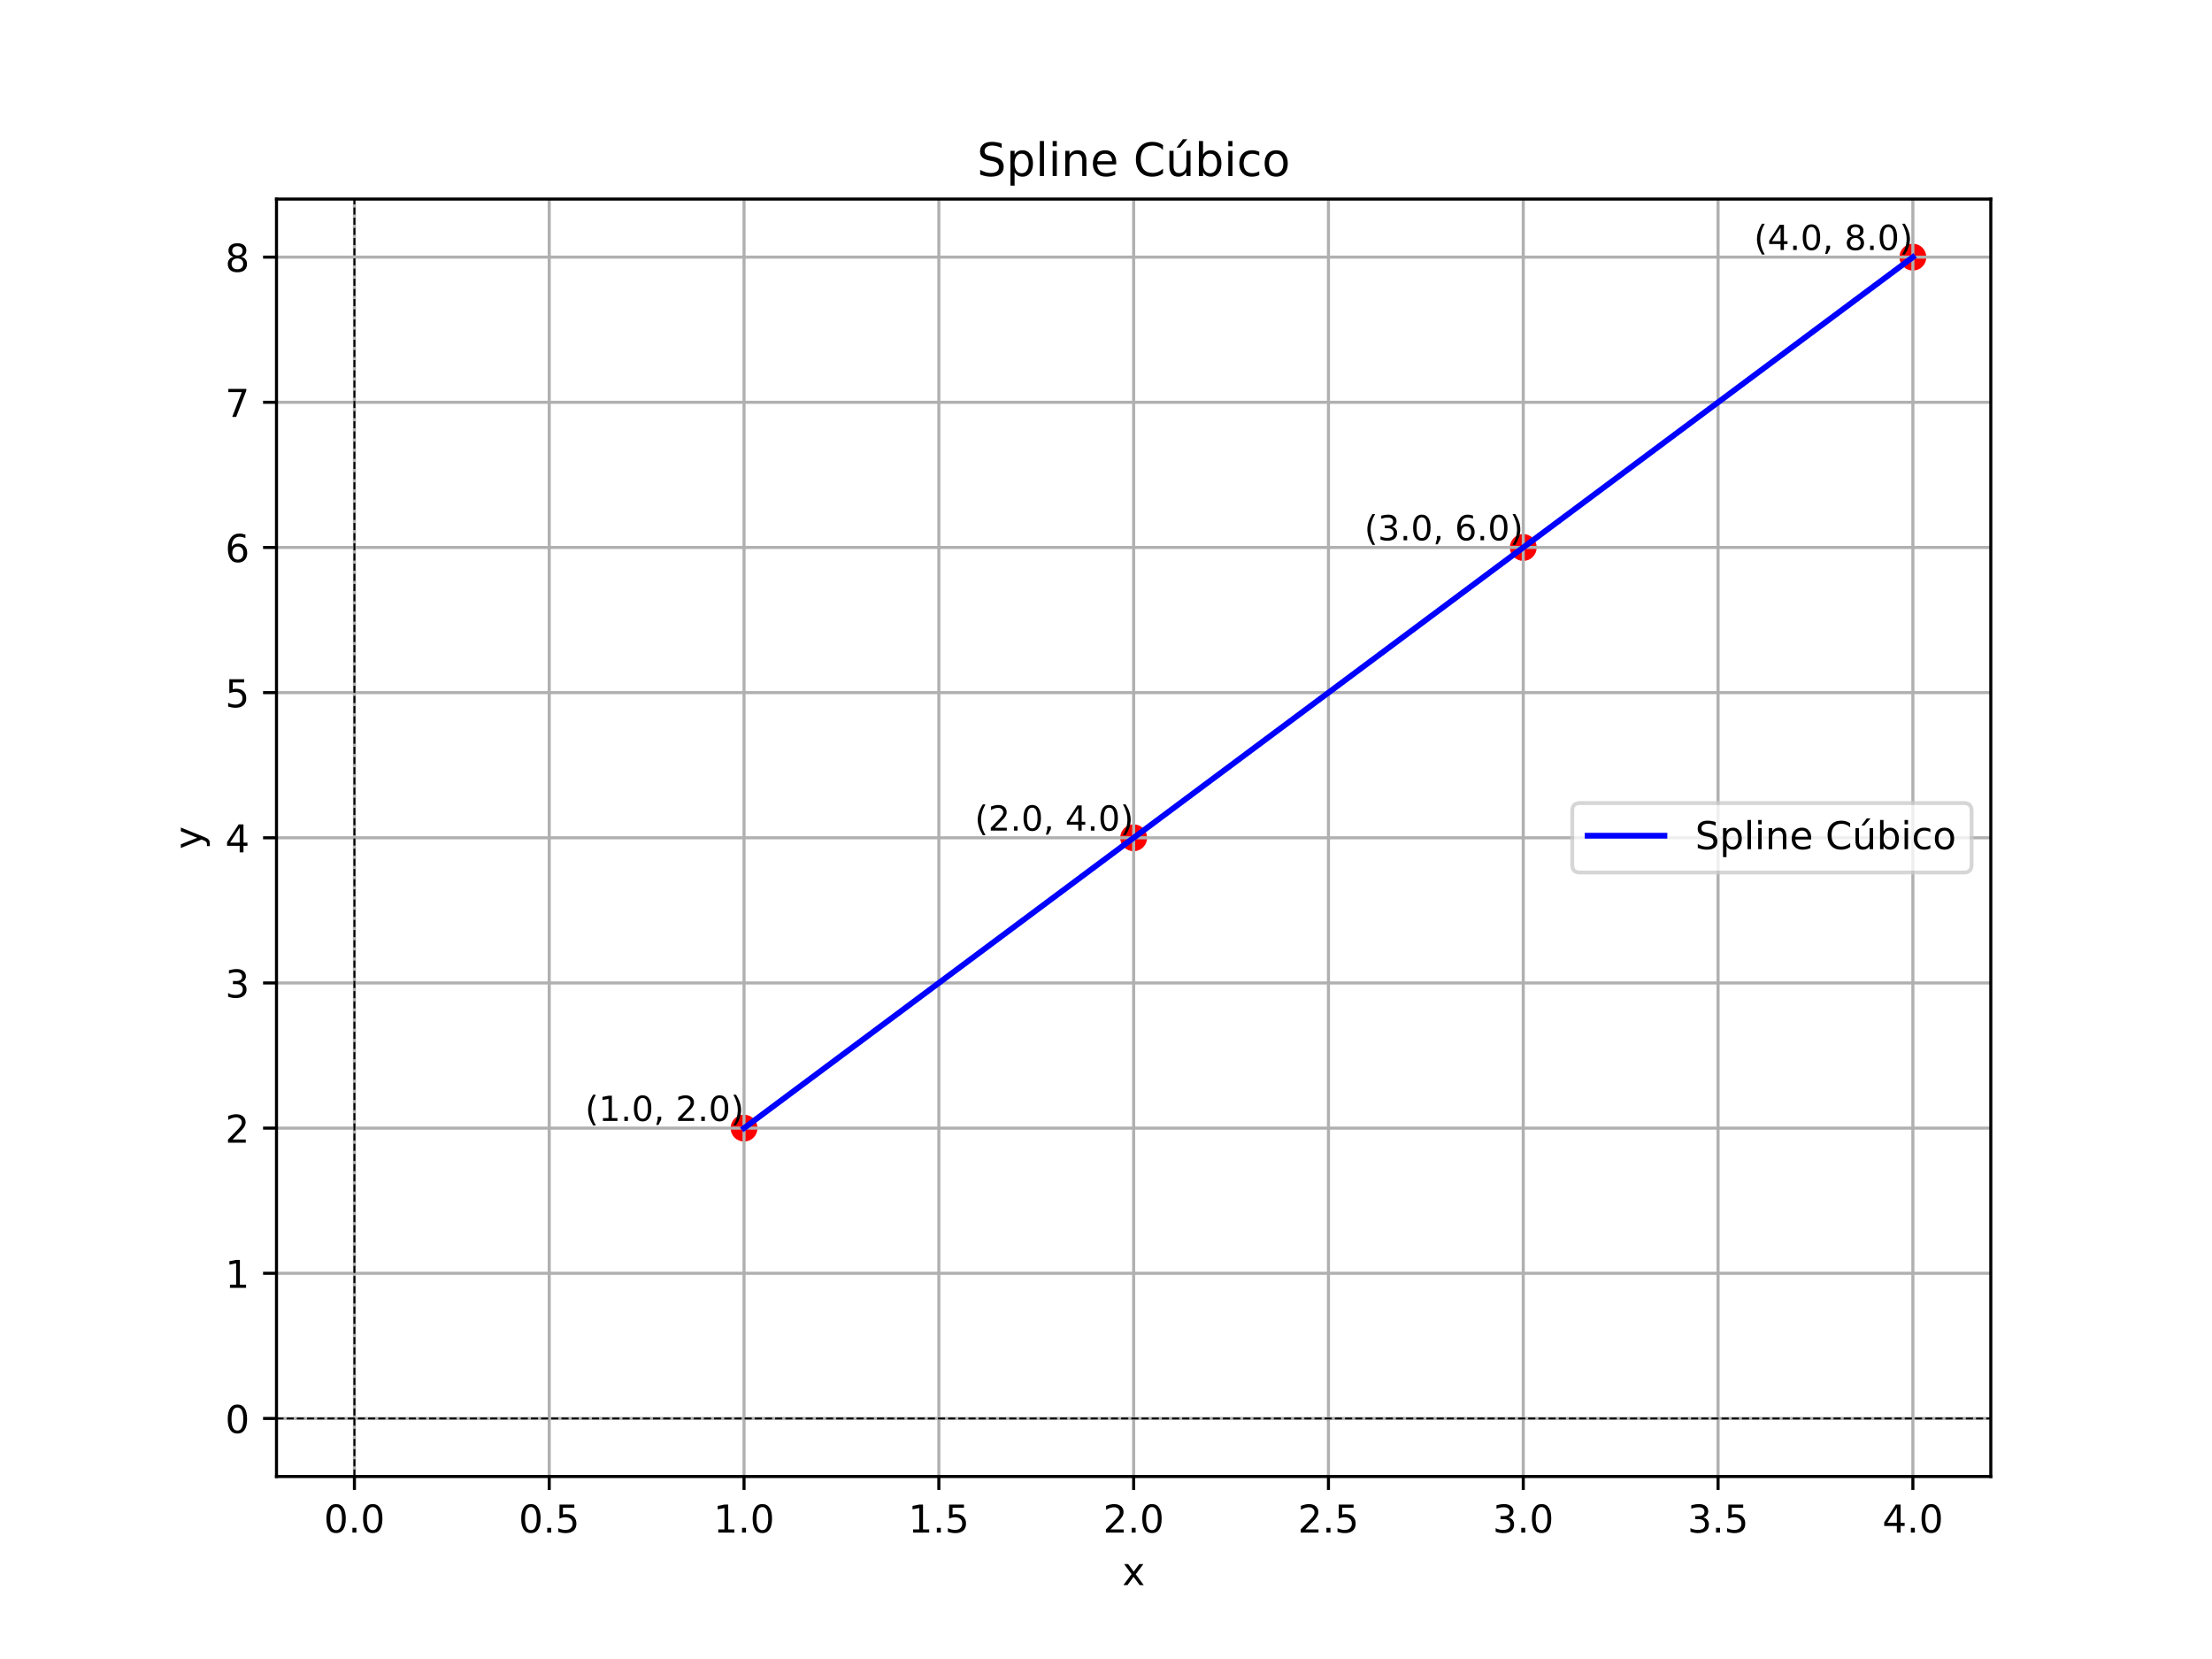
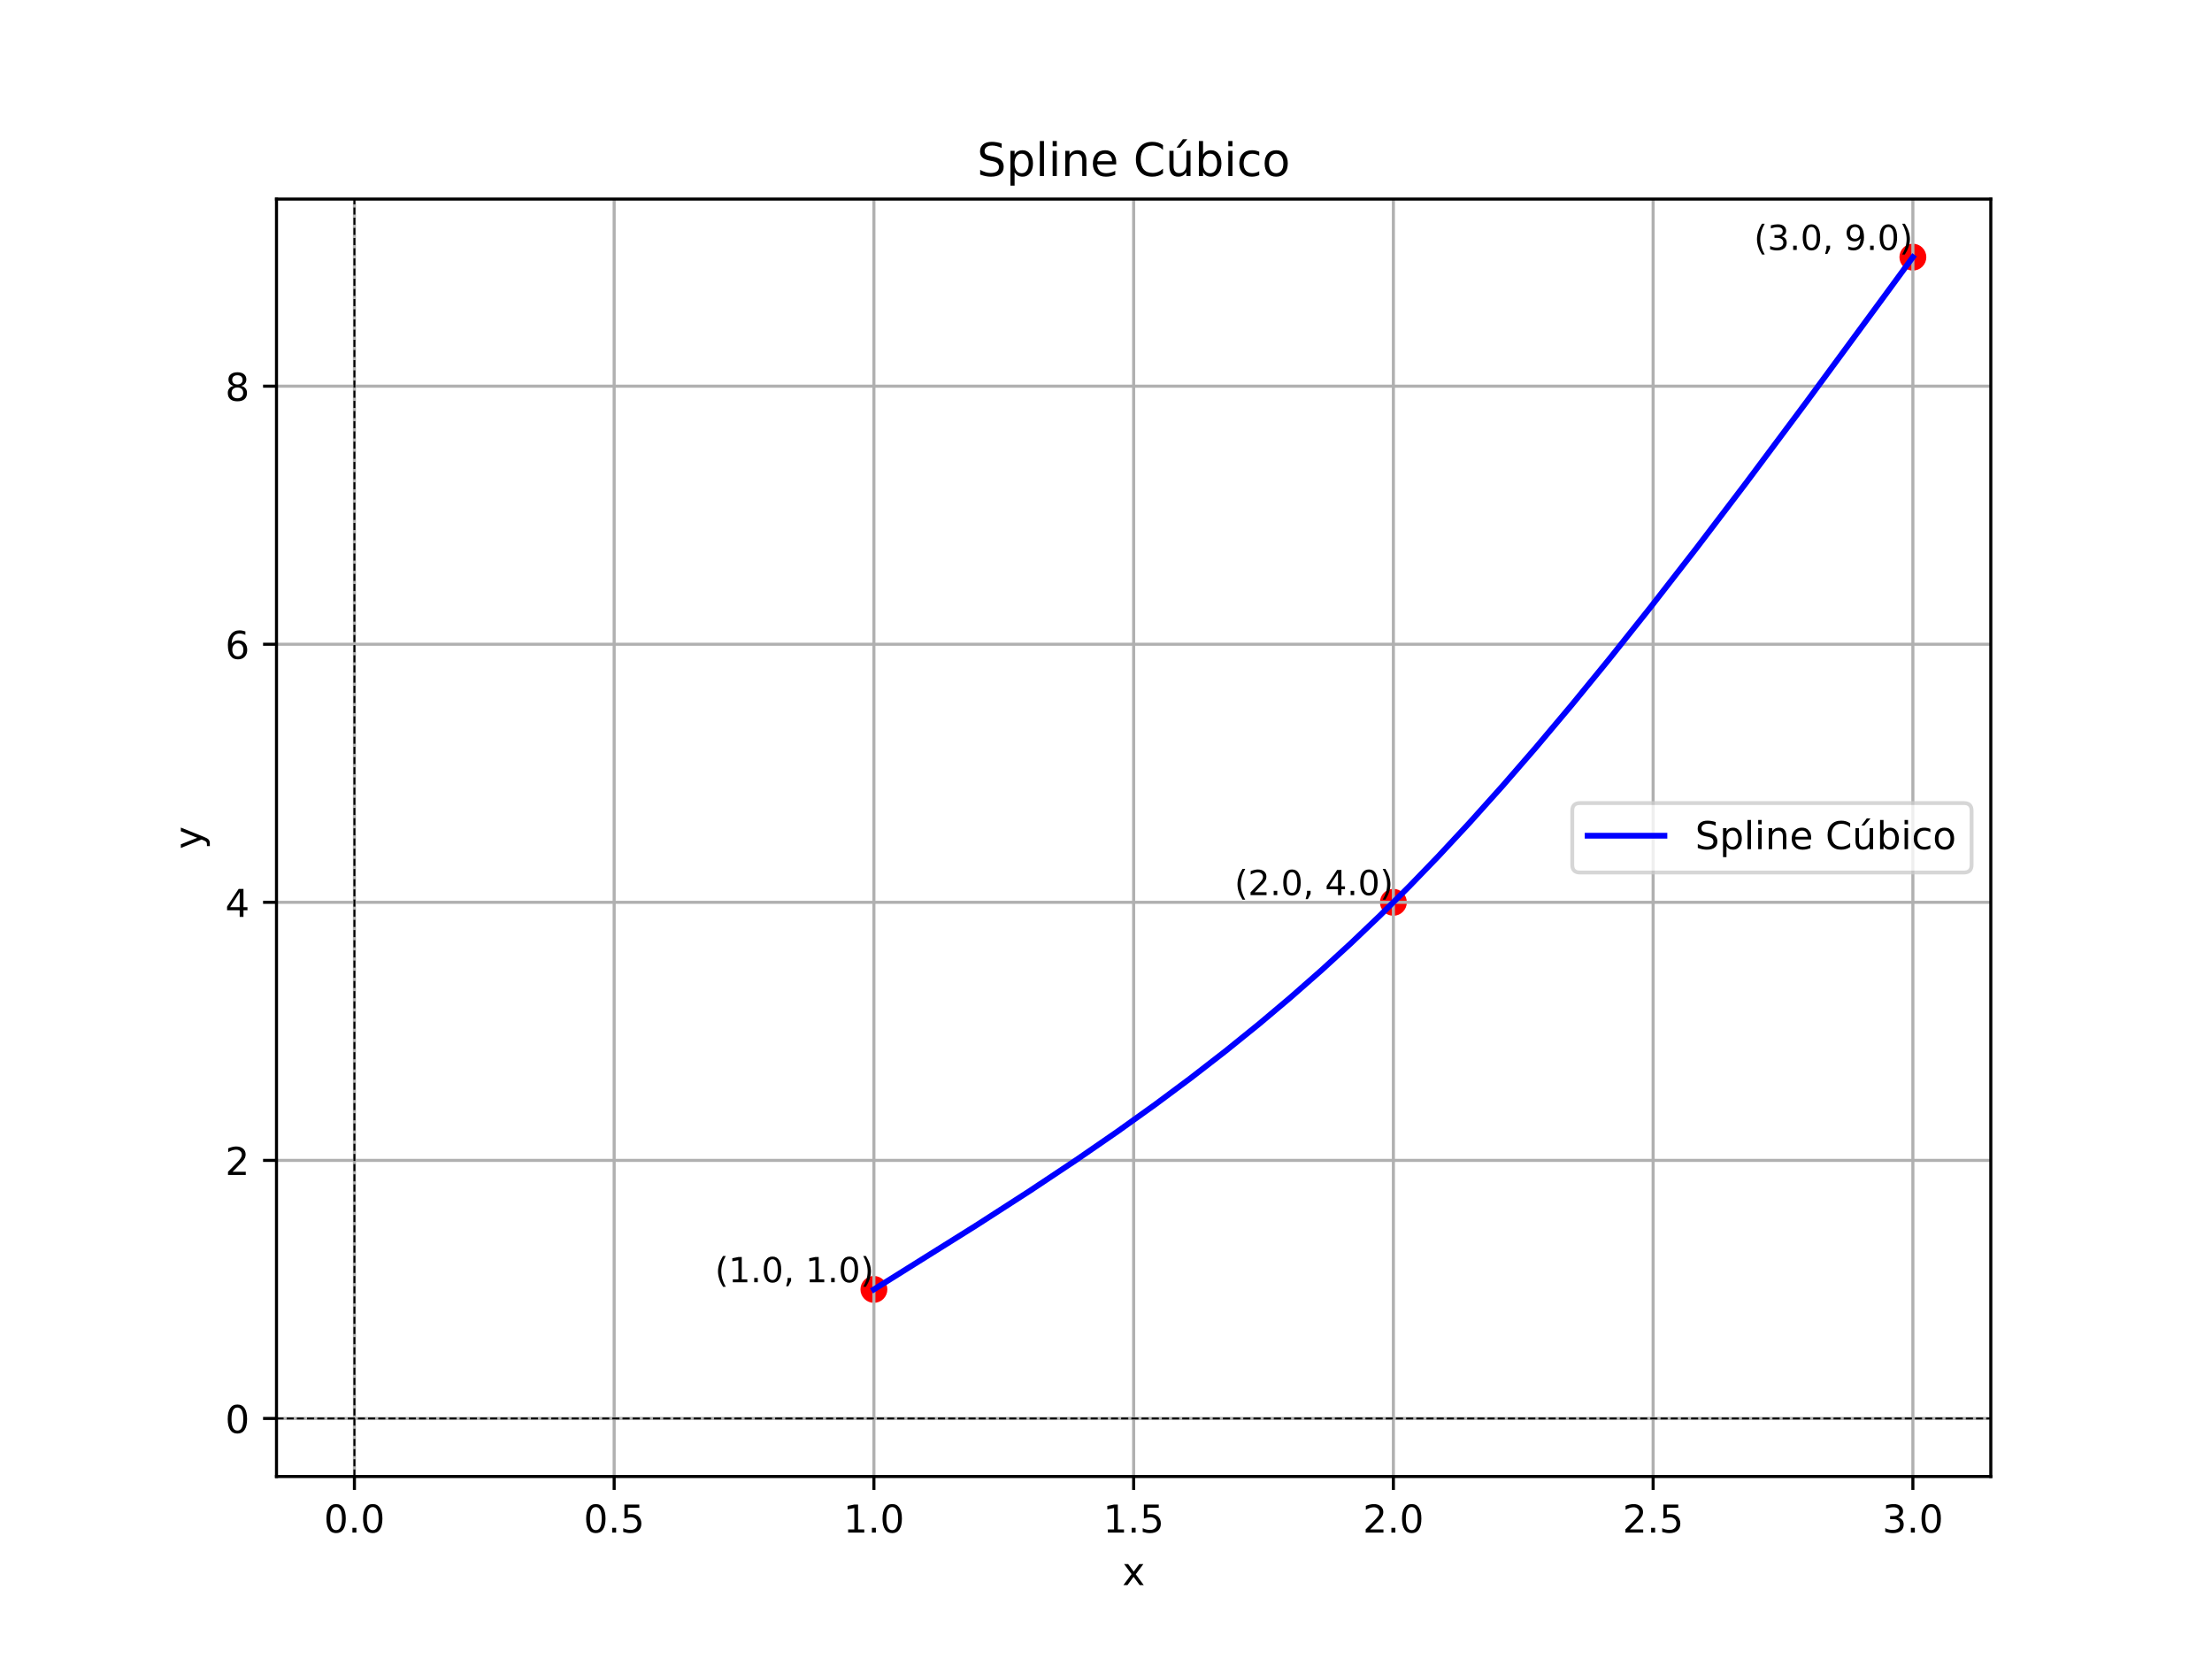
<svg xmlns="http://www.w3.org/2000/svg" xmlns:xlink="http://www.w3.org/1999/xlink" width="576pt" height="432pt" viewBox="0 0 576 432" version="1.1">
  <defs>
    <style type="text/css">*{stroke-linejoin: round; stroke-linecap: butt}</style>
  </defs>
  <g id="figure_1">
    <g id="patch_1">
      <path d="M 0 432  L 576 432  L 576 0  L 0 0  z " style="fill: #ffffff" />
    </g>
    <g id="axes_1">
      <g id="patch_2">
        <path d="M 72 384.48  L 518.4 384.48  L 518.4 51.84  L 72 51.84  z " style="fill: #ffffff" />
      </g>
      <g id="PathCollection_1">
        <defs>
-           <path id="mde455235b6" d="M 0 3  C 0.796 3 1.559 2.684 2.121 2.121  C 2.684 1.559 3 0.796 3 0  C 3 -0.796 2.684 -1.559 2.121 -2.121  C 1.559 -2.684 0.796 -3 0 -3  C -0.796 -3 -1.559 -2.684 -2.121 -2.121  C -2.684 -1.559 -3 -0.796 -3 0  C -3 0.796 -2.684 1.559 -2.121 2.121  C -1.559 2.684 -0.796 3 0 3  z " style="stroke: #ff0000" />
+           <path id="m9308a7d9b6" d="M 0 3  C 0.796 3 1.559 2.684 2.121 2.121  C 2.684 1.559 3 0.796 3 0  C 3 -0.796 2.684 -1.559 2.121 -2.121  C 1.559 -2.684 0.796 -3 0 -3  C -0.796 -3 -1.559 -2.684 -2.121 -2.121  C -2.684 -1.559 -3 -0.796 -3 0  C -3 0.796 -2.684 1.559 -2.121 2.121  C -1.559 2.684 -0.796 3 0 3  z " style="stroke: #ff0000" />
        </defs>
-         <g clip-path="url(#p1aa08f8b8f)">
-           <use xlink:href="#mde455235b6" x="193.745" y="293.76" style="fill: #ff0000; stroke: #ff0000" />
+         <g clip-path="url(#pbdc3686c37)">
+           <use xlink:href="#m9308a7d9b6" x="227.564" y="335.76" style="fill: #ff0000; stroke: #ff0000" />
        </g>
      </g>
      <g id="PathCollection_2">
-         <g clip-path="url(#p1aa08f8b8f)">
-           <use xlink:href="#mde455235b6" x="295.2" y="218.16" style="fill: #ff0000; stroke: #ff0000" />
+         <g clip-path="url(#pbdc3686c37)">
+           <use xlink:href="#m9308a7d9b6" x="362.836" y="234.96" style="fill: #ff0000; stroke: #ff0000" />
        </g>
      </g>
      <g id="PathCollection_3">
-         <g clip-path="url(#p1aa08f8b8f)">
-           <use xlink:href="#mde455235b6" x="396.655" y="142.56" style="fill: #ff0000; stroke: #ff0000" />
-         </g>
-       </g>
-       <g id="PathCollection_4">
-         <g clip-path="url(#p1aa08f8b8f)">
-           <use xlink:href="#mde455235b6" x="498.109" y="66.96" style="fill: #ff0000; stroke: #ff0000" />
+         <g clip-path="url(#pbdc3686c37)">
+           <use xlink:href="#m9308a7d9b6" x="498.109" y="66.96" style="fill: #ff0000; stroke: #ff0000" />
        </g>
      </g>
      <g id="matplotlib.axis_1">
        <g id="xtick_1">
          <g id="line2d_1">
-             <path d="M 92.291 384.48  L 92.291 51.84  " clip-path="url(#p1aa08f8b8f)" style="fill: none; stroke: #b0b0b0; stroke-width: 0.8; stroke-linecap: square" />
+             <path d="M 92.291 384.48  L 92.291 51.84  " clip-path="url(#pbdc3686c37)" style="fill: none; stroke: #b0b0b0; stroke-width: 0.8; stroke-linecap: square" />
          </g>
          <g id="line2d_2">
            <defs>
-               <path id="m76f8bed033" d="M 0 0  L 0 3.5  " style="stroke: #000000; stroke-width: 0.8" />
+               <path id="me256bf15d9" d="M 0 0  L 0 3.5  " style="stroke: #000000; stroke-width: 0.8" />
            </defs>
            <g>
-               <use xlink:href="#m76f8bed033" x="92.291" y="384.48" style="stroke: #000000; stroke-width: 0.8" />
+               <use xlink:href="#me256bf15d9" x="92.291" y="384.48" style="stroke: #000000; stroke-width: 0.8" />
            </g>
          </g>
          <g id="text_1">
            <g transform="translate(84.33935 399.0784) scale(0.1 -0.1)">
              <defs>
                <path id="DejaVuSans-30" d="M 2034 4250  Q 1547 4250 1301 3770  Q 1056 3291 1056 2328  Q 1056 1369 1301 889  Q 1547 409 2034 409  Q 2525 409 2770 889  Q 3016 1369 3016 2328  Q 3016 3291 2770 3770  Q 2525 4250 2034 4250  z M 2034 4750  Q 2819 4750 3233 4129  Q 3647 3509 3647 2328  Q 3647 1150 3233 529  Q 2819 -91 2034 -91  Q 1250 -91 836 529  Q 422 1150 422 2328  Q 422 3509 836 4129  Q 1250 4750 2034 4750  z " transform="scale(0.015625)" />
                <path id="DejaVuSans-2e" d="M 684 794  L 1344 794  L 1344 0  L 684 0  L 684 794  z " transform="scale(0.015625)" />
              </defs>
              <use xlink:href="#DejaVuSans-30" />
              <use xlink:href="#DejaVuSans-2e" transform="translate(63.62305 0)" />
              <use xlink:href="#DejaVuSans-30" transform="translate(95.41016 0)" />
            </g>
          </g>
        </g>
        <g id="xtick_2">
          <g id="line2d_3">
-             <path d="M 143.018 384.48  L 143.018 51.84  " clip-path="url(#p1aa08f8b8f)" style="fill: none; stroke: #b0b0b0; stroke-width: 0.8; stroke-linecap: square" />
+             <path d="M 159.927 384.48  L 159.927 51.84  " clip-path="url(#pbdc3686c37)" style="fill: none; stroke: #b0b0b0; stroke-width: 0.8; stroke-linecap: square" />
          </g>
          <g id="line2d_4">
            <g>
-               <use xlink:href="#m76f8bed033" x="143.018" y="384.48" style="stroke: #000000; stroke-width: 0.8" />
+               <use xlink:href="#me256bf15d9" x="159.927" y="384.48" style="stroke: #000000; stroke-width: 0.8" />
            </g>
          </g>
          <g id="text_2">
-             <g transform="translate(135.0666 399.0784) scale(0.1 -0.1)">
+             <g transform="translate(151.9757 399.0784) scale(0.1 -0.1)">
              <defs>
                <path id="DejaVuSans-35" d="M 691 4666  L 3169 4666  L 3169 4134  L 1269 4134  L 1269 2991  Q 1406 3038 1543 3061  Q 1681 3084 1819 3084  Q 2600 3084 3056 2656  Q 3513 2228 3513 1497  Q 3513 744 3044 326  Q 2575 -91 1722 -91  Q 1428 -91 1123 -41  Q 819 9 494 109  L 494 744  Q 775 591 1075 516  Q 1375 441 1709 441  Q 2250 441 2565 725  Q 2881 1009 2881 1497  Q 2881 1984 2565 2268  Q 2250 2553 1709 2553  Q 1456 2553 1204 2497  Q 953 2441 691 2322  L 691 4666  z " transform="scale(0.015625)" />
              </defs>
              <use xlink:href="#DejaVuSans-30" />
              <use xlink:href="#DejaVuSans-2e" transform="translate(63.62305 0)" />
              <use xlink:href="#DejaVuSans-35" transform="translate(95.41016 0)" />
            </g>
          </g>
        </g>
        <g id="xtick_3">
          <g id="line2d_5">
-             <path d="M 193.745 384.48  L 193.745 51.84  " clip-path="url(#p1aa08f8b8f)" style="fill: none; stroke: #b0b0b0; stroke-width: 0.8; stroke-linecap: square" />
+             <path d="M 227.564 384.48  L 227.564 51.84  " clip-path="url(#pbdc3686c37)" style="fill: none; stroke: #b0b0b0; stroke-width: 0.8; stroke-linecap: square" />
          </g>
          <g id="line2d_6">
            <g>
-               <use xlink:href="#m76f8bed033" x="193.745" y="384.48" style="stroke: #000000; stroke-width: 0.8" />
+               <use xlink:href="#me256bf15d9" x="227.564" y="384.48" style="stroke: #000000; stroke-width: 0.8" />
            </g>
          </g>
          <g id="text_3">
-             <g transform="translate(185.7939 399.0784) scale(0.1 -0.1)">
+             <g transform="translate(219.6121 399.0784) scale(0.1 -0.1)">
              <defs>
                <path id="DejaVuSans-31" d="M 794 531  L 1825 531  L 1825 4091  L 703 3866  L 703 4441  L 1819 4666  L 2450 4666  L 2450 531  L 3481 531  L 3481 0  L 794 0  L 794 531  z " transform="scale(0.015625)" />
              </defs>
              <use xlink:href="#DejaVuSans-31" />
              <use xlink:href="#DejaVuSans-2e" transform="translate(63.62305 0)" />
              <use xlink:href="#DejaVuSans-30" transform="translate(95.41016 0)" />
            </g>
          </g>
        </g>
        <g id="xtick_4">
          <g id="line2d_7">
-             <path d="M 244.473 384.48  L 244.473 51.84  " clip-path="url(#p1aa08f8b8f)" style="fill: none; stroke: #b0b0b0; stroke-width: 0.8; stroke-linecap: square" />
+             <path d="M 295.2 384.48  L 295.2 51.84  " clip-path="url(#pbdc3686c37)" style="fill: none; stroke: #b0b0b0; stroke-width: 0.8; stroke-linecap: square" />
          </g>
          <g id="line2d_8">
            <g>
-               <use xlink:href="#m76f8bed033" x="244.473" y="384.48" style="stroke: #000000; stroke-width: 0.8" />
+               <use xlink:href="#me256bf15d9" x="295.2" y="384.48" style="stroke: #000000; stroke-width: 0.8" />
            </g>
          </g>
          <g id="text_4">
-             <g transform="translate(236.5212 399.0784) scale(0.1 -0.1)">
+             <g transform="translate(287.2484 399.0784) scale(0.1 -0.1)">
              <use xlink:href="#DejaVuSans-31" />
              <use xlink:href="#DejaVuSans-2e" transform="translate(63.62305 0)" />
              <use xlink:href="#DejaVuSans-35" transform="translate(95.41016 0)" />
            </g>
          </g>
        </g>
        <g id="xtick_5">
          <g id="line2d_9">
-             <path d="M 295.2 384.48  L 295.2 51.84  " clip-path="url(#p1aa08f8b8f)" style="fill: none; stroke: #b0b0b0; stroke-width: 0.8; stroke-linecap: square" />
+             <path d="M 362.836 384.48  L 362.836 51.84  " clip-path="url(#pbdc3686c37)" style="fill: none; stroke: #b0b0b0; stroke-width: 0.8; stroke-linecap: square" />
          </g>
          <g id="line2d_10">
            <g>
-               <use xlink:href="#m76f8bed033" x="295.2" y="384.48" style="stroke: #000000; stroke-width: 0.8" />
+               <use xlink:href="#me256bf15d9" x="362.836" y="384.48" style="stroke: #000000; stroke-width: 0.8" />
            </g>
          </g>
          <g id="text_5">
-             <g transform="translate(287.2484 399.0784) scale(0.1 -0.1)">
+             <g transform="translate(354.8848 399.0784) scale(0.1 -0.1)">
              <defs>
                <path id="DejaVuSans-32" d="M 1228 531  L 3431 531  L 3431 0  L 469 0  L 469 531  Q 828 903 1448 1529  Q 2069 2156 2228 2338  Q 2531 2678 2651 2914  Q 2772 3150 2772 3378  Q 2772 3750 2511 3984  Q 2250 4219 1831 4219  Q 1534 4219 1204 4116  Q 875 4013 500 3803  L 500 4441  Q 881 4594 1212 4672  Q 1544 4750 1819 4750  Q 2544 4750 2975 4387  Q 3406 4025 3406 3419  Q 3406 3131 3298 2873  Q 3191 2616 2906 2266  Q 2828 2175 2409 1742  Q 1991 1309 1228 531  z " transform="scale(0.015625)" />
              </defs>
              <use xlink:href="#DejaVuSans-32" />
              <use xlink:href="#DejaVuSans-2e" transform="translate(63.62305 0)" />
              <use xlink:href="#DejaVuSans-30" transform="translate(95.41016 0)" />
            </g>
          </g>
        </g>
        <g id="xtick_6">
          <g id="line2d_11">
-             <path d="M 345.927 384.48  L 345.927 51.84  " clip-path="url(#p1aa08f8b8f)" style="fill: none; stroke: #b0b0b0; stroke-width: 0.8; stroke-linecap: square" />
+             <path d="M 430.473 384.48  L 430.473 51.84  " clip-path="url(#pbdc3686c37)" style="fill: none; stroke: #b0b0b0; stroke-width: 0.8; stroke-linecap: square" />
          </g>
          <g id="line2d_12">
            <g>
-               <use xlink:href="#m76f8bed033" x="345.927" y="384.48" style="stroke: #000000; stroke-width: 0.8" />
+               <use xlink:href="#me256bf15d9" x="430.473" y="384.48" style="stroke: #000000; stroke-width: 0.8" />
            </g>
          </g>
          <g id="text_6">
-             <g transform="translate(337.9757 399.0784) scale(0.1 -0.1)">
+             <g transform="translate(422.5212 399.0784) scale(0.1 -0.1)">
              <use xlink:href="#DejaVuSans-32" />
              <use xlink:href="#DejaVuSans-2e" transform="translate(63.62305 0)" />
              <use xlink:href="#DejaVuSans-35" transform="translate(95.41016 0)" />
            </g>
          </g>
        </g>
        <g id="xtick_7">
          <g id="line2d_13">
-             <path d="M 396.655 384.48  L 396.655 51.84  " clip-path="url(#p1aa08f8b8f)" style="fill: none; stroke: #b0b0b0; stroke-width: 0.8; stroke-linecap: square" />
+             <path d="M 498.109 384.48  L 498.109 51.84  " clip-path="url(#pbdc3686c37)" style="fill: none; stroke: #b0b0b0; stroke-width: 0.8; stroke-linecap: square" />
          </g>
          <g id="line2d_14">
            <g>
-               <use xlink:href="#m76f8bed033" x="396.655" y="384.48" style="stroke: #000000; stroke-width: 0.8" />
+               <use xlink:href="#me256bf15d9" x="498.109" y="384.48" style="stroke: #000000; stroke-width: 0.8" />
            </g>
          </g>
          <g id="text_7">
-             <g transform="translate(388.703 399.0784) scale(0.1 -0.1)">
+             <g transform="translate(490.1575 399.0784) scale(0.1 -0.1)">
              <defs>
                <path id="DejaVuSans-33" d="M 2597 2516  Q 3050 2419 3304 2112  Q 3559 1806 3559 1356  Q 3559 666 3084 287  Q 2609 -91 1734 -91  Q 1441 -91 1130 -33  Q 819 25 488 141  L 488 750  Q 750 597 1062 519  Q 1375 441 1716 441  Q 2309 441 2620 675  Q 2931 909 2931 1356  Q 2931 1769 2642 2001  Q 2353 2234 1838 2234  L 1294 2234  L 1294 2753  L 1863 2753  Q 2328 2753 2575 2939  Q 2822 3125 2822 3475  Q 2822 3834 2567 4026  Q 2313 4219 1838 4219  Q 1578 4219 1281 4162  Q 984 4106 628 3988  L 628 4550  Q 988 4650 1302 4700  Q 1616 4750 1894 4750  Q 2613 4750 3031 4423  Q 3450 4097 3450 3541  Q 3450 3153 3228 2886  Q 3006 2619 2597 2516  z " transform="scale(0.015625)" />
              </defs>
              <use xlink:href="#DejaVuSans-33" />
              <use xlink:href="#DejaVuSans-2e" transform="translate(63.62305 0)" />
              <use xlink:href="#DejaVuSans-30" transform="translate(95.41016 0)" />
            </g>
          </g>
        </g>
-         <g id="xtick_8">
-           <g id="line2d_15">
-             <path d="M 447.382 384.48  L 447.382 51.84  " clip-path="url(#p1aa08f8b8f)" style="fill: none; stroke: #b0b0b0; stroke-width: 0.8; stroke-linecap: square" />
-           </g>
-           <g id="line2d_16">
-             <g>
-               <use xlink:href="#m76f8bed033" x="447.382" y="384.48" style="stroke: #000000; stroke-width: 0.8" />
-             </g>
-           </g>
-           <g id="text_8">
-             <g transform="translate(439.4303 399.0784) scale(0.1 -0.1)">
-               <use xlink:href="#DejaVuSans-33" />
-               <use xlink:href="#DejaVuSans-2e" transform="translate(63.62305 0)" />
-               <use xlink:href="#DejaVuSans-35" transform="translate(95.41016 0)" />
-             </g>
-           </g>
-         </g>
-         <g id="xtick_9">
-           <g id="line2d_17">
-             <path d="M 498.109 384.48  L 498.109 51.84  " clip-path="url(#p1aa08f8b8f)" style="fill: none; stroke: #b0b0b0; stroke-width: 0.8; stroke-linecap: square" />
-           </g>
-           <g id="line2d_18">
-             <g>
-               <use xlink:href="#m76f8bed033" x="498.109" y="384.48" style="stroke: #000000; stroke-width: 0.8" />
-             </g>
-           </g>
-           <g id="text_9">
-             <g transform="translate(490.1575 399.0784) scale(0.1 -0.1)">
-               <defs>
-                 <path id="DejaVuSans-34" d="M 2419 4116  L 825 1625  L 2419 1625  L 2419 4116  z M 2253 4666  L 3047 4666  L 3047 1625  L 3713 1625  L 3713 1100  L 3047 1100  L 3047 0  L 2419 0  L 2419 1100  L 313 1100  L 313 1709  L 2253 4666  z " transform="scale(0.015625)" />
-               </defs>
-               <use xlink:href="#DejaVuSans-34" />
-               <use xlink:href="#DejaVuSans-2e" transform="translate(63.62305 0)" />
-               <use xlink:href="#DejaVuSans-30" transform="translate(95.41016 0)" />
-             </g>
-           </g>
-         </g>
-         <g id="text_10">
+         <g id="text_8">
          <g transform="translate(292.2406 412.7566) scale(0.1 -0.1)">
            <defs>
              <path id="DejaVuSans-78" d="M 3513 3500  L 2247 1797  L 3578 0  L 2900 0  L 1881 1375  L 863 0  L 184 0  L 1544 1831  L 300 3500  L 978 3500  L 1906 2253  L 2834 3500  L 3513 3500  z " transform="scale(0.015625)" />
            </defs>
            <use xlink:href="#DejaVuSans-78" />
          </g>
        </g>
      </g>
      <g id="matplotlib.axis_2">
        <g id="ytick_1">
-           <g id="line2d_19">
-             <path d="M 72 369.36  L 518.4 369.36  " clip-path="url(#p1aa08f8b8f)" style="fill: none; stroke: #b0b0b0; stroke-width: 0.8; stroke-linecap: square" />
-           </g>
-           <g id="line2d_20">
+           <g id="line2d_15">
+             <path d="M 72 369.36  L 518.4 369.36  " clip-path="url(#pbdc3686c37)" style="fill: none; stroke: #b0b0b0; stroke-width: 0.8; stroke-linecap: square" />
+           </g>
+           <g id="line2d_16">
            <defs>
-               <path id="med14cfd8ee" d="M 0 0  L -3.5 0  " style="stroke: #000000; stroke-width: 0.8" />
+               <path id="ma05568785d" d="M 0 0  L -3.5 0  " style="stroke: #000000; stroke-width: 0.8" />
            </defs>
            <g>
-               <use xlink:href="#med14cfd8ee" x="72" y="369.36" style="stroke: #000000; stroke-width: 0.8" />
-             </g>
-           </g>
-           <g id="text_11">
+               <use xlink:href="#ma05568785d" x="72" y="369.36" style="stroke: #000000; stroke-width: 0.8" />
+             </g>
+           </g>
+           <g id="text_9">
            <g transform="translate(58.6375 373.1592) scale(0.1 -0.1)">
              <use xlink:href="#DejaVuSans-30" />
            </g>
          </g>
        </g>
        <g id="ytick_2">
+           <g id="line2d_17">
+             <path d="M 72 302.16  L 518.4 302.16  " clip-path="url(#pbdc3686c37)" style="fill: none; stroke: #b0b0b0; stroke-width: 0.8; stroke-linecap: square" />
+           </g>
+           <g id="line2d_18">
+             <g>
+               <use xlink:href="#ma05568785d" x="72" y="302.16" style="stroke: #000000; stroke-width: 0.8" />
+             </g>
+           </g>
+           <g id="text_10">
+             <g transform="translate(58.6375 305.9592) scale(0.1 -0.1)">
+               <use xlink:href="#DejaVuSans-32" />
+             </g>
+           </g>
+         </g>
+         <g id="ytick_3">
+           <g id="line2d_19">
+             <path d="M 72 234.96  L 518.4 234.96  " clip-path="url(#pbdc3686c37)" style="fill: none; stroke: #b0b0b0; stroke-width: 0.8; stroke-linecap: square" />
+           </g>
+           <g id="line2d_20">
+             <g>
+               <use xlink:href="#ma05568785d" x="72" y="234.96" style="stroke: #000000; stroke-width: 0.8" />
+             </g>
+           </g>
+           <g id="text_11">
+             <g transform="translate(58.6375 238.7592) scale(0.1 -0.1)">
+               <defs>
+                 <path id="DejaVuSans-34" d="M 2419 4116  L 825 1625  L 2419 1625  L 2419 4116  z M 2253 4666  L 3047 4666  L 3047 1625  L 3713 1625  L 3713 1100  L 3047 1100  L 3047 0  L 2419 0  L 2419 1100  L 313 1100  L 313 1709  L 2253 4666  z " transform="scale(0.015625)" />
+               </defs>
+               <use xlink:href="#DejaVuSans-34" />
+             </g>
+           </g>
+         </g>
+         <g id="ytick_4">
          <g id="line2d_21">
-             <path d="M 72 331.56  L 518.4 331.56  " clip-path="url(#p1aa08f8b8f)" style="fill: none; stroke: #b0b0b0; stroke-width: 0.8; stroke-linecap: square" />
+             <path d="M 72 167.76  L 518.4 167.76  " clip-path="url(#pbdc3686c37)" style="fill: none; stroke: #b0b0b0; stroke-width: 0.8; stroke-linecap: square" />
          </g>
          <g id="line2d_22">
            <g>
-               <use xlink:href="#med14cfd8ee" x="72" y="331.56" style="stroke: #000000; stroke-width: 0.8" />
+               <use xlink:href="#ma05568785d" x="72" y="167.76" style="stroke: #000000; stroke-width: 0.8" />
            </g>
          </g>
          <g id="text_12">
-             <g transform="translate(58.6375 335.3592) scale(0.1 -0.1)">
-               <use xlink:href="#DejaVuSans-31" />
-             </g>
-           </g>
-         </g>
-         <g id="ytick_3">
+             <g transform="translate(58.6375 171.5592) scale(0.1 -0.1)">
+               <defs>
+                 <path id="DejaVuSans-36" d="M 2113 2584  Q 1688 2584 1439 2293  Q 1191 2003 1191 1497  Q 1191 994 1439 701  Q 1688 409 2113 409  Q 2538 409 2786 701  Q 3034 994 3034 1497  Q 3034 2003 2786 2293  Q 2538 2584 2113 2584  z M 3366 4563  L 3366 3988  Q 3128 4100 2886 4159  Q 2644 4219 2406 4219  Q 1781 4219 1451 3797  Q 1122 3375 1075 2522  Q 1259 2794 1537 2939  Q 1816 3084 2150 3084  Q 2853 3084 3261 2657  Q 3669 2231 3669 1497  Q 3669 778 3244 343  Q 2819 -91 2113 -91  Q 1303 -91 875 529  Q 447 1150 447 2328  Q 447 3434 972 4092  Q 1497 4750 2381 4750  Q 2619 4750 2861 4703  Q 3103 4656 3366 4563  z " transform="scale(0.015625)" />
+               </defs>
+               <use xlink:href="#DejaVuSans-36" />
+             </g>
+           </g>
+         </g>
+         <g id="ytick_5">
          <g id="line2d_23">
-             <path d="M 72 293.76  L 518.4 293.76  " clip-path="url(#p1aa08f8b8f)" style="fill: none; stroke: #b0b0b0; stroke-width: 0.8; stroke-linecap: square" />
+             <path d="M 72 100.56  L 518.4 100.56  " clip-path="url(#pbdc3686c37)" style="fill: none; stroke: #b0b0b0; stroke-width: 0.8; stroke-linecap: square" />
          </g>
          <g id="line2d_24">
            <g>
-               <use xlink:href="#med14cfd8ee" x="72" y="293.76" style="stroke: #000000; stroke-width: 0.8" />
+               <use xlink:href="#ma05568785d" x="72" y="100.56" style="stroke: #000000; stroke-width: 0.8" />
            </g>
          </g>
          <g id="text_13">
-             <g transform="translate(58.6375 297.5592) scale(0.1 -0.1)">
-               <use xlink:href="#DejaVuSans-32" />
-             </g>
-           </g>
-         </g>
-         <g id="ytick_4">
-           <g id="line2d_25">
-             <path d="M 72 255.96  L 518.4 255.96  " clip-path="url(#p1aa08f8b8f)" style="fill: none; stroke: #b0b0b0; stroke-width: 0.8; stroke-linecap: square" />
-           </g>
-           <g id="line2d_26">
-             <g>
-               <use xlink:href="#med14cfd8ee" x="72" y="255.96" style="stroke: #000000; stroke-width: 0.8" />
-             </g>
-           </g>
-           <g id="text_14">
-             <g transform="translate(58.6375 259.7592) scale(0.1 -0.1)">
-               <use xlink:href="#DejaVuSans-33" />
-             </g>
-           </g>
-         </g>
-         <g id="ytick_5">
-           <g id="line2d_27">
-             <path d="M 72 218.16  L 518.4 218.16  " clip-path="url(#p1aa08f8b8f)" style="fill: none; stroke: #b0b0b0; stroke-width: 0.8; stroke-linecap: square" />
-           </g>
-           <g id="line2d_28">
-             <g>
-               <use xlink:href="#med14cfd8ee" x="72" y="218.16" style="stroke: #000000; stroke-width: 0.8" />
-             </g>
-           </g>
-           <g id="text_15">
-             <g transform="translate(58.6375 221.9592) scale(0.1 -0.1)">
-               <use xlink:href="#DejaVuSans-34" />
-             </g>
-           </g>
-         </g>
-         <g id="ytick_6">
-           <g id="line2d_29">
-             <path d="M 72 180.36  L 518.4 180.36  " clip-path="url(#p1aa08f8b8f)" style="fill: none; stroke: #b0b0b0; stroke-width: 0.8; stroke-linecap: square" />
-           </g>
-           <g id="line2d_30">
-             <g>
-               <use xlink:href="#med14cfd8ee" x="72" y="180.36" style="stroke: #000000; stroke-width: 0.8" />
-             </g>
-           </g>
-           <g id="text_16">
-             <g transform="translate(58.6375 184.1592) scale(0.1 -0.1)">
-               <use xlink:href="#DejaVuSans-35" />
-             </g>
-           </g>
-         </g>
-         <g id="ytick_7">
-           <g id="line2d_31">
-             <path d="M 72 142.56  L 518.4 142.56  " clip-path="url(#p1aa08f8b8f)" style="fill: none; stroke: #b0b0b0; stroke-width: 0.8; stroke-linecap: square" />
-           </g>
-           <g id="line2d_32">
-             <g>
-               <use xlink:href="#med14cfd8ee" x="72" y="142.56" style="stroke: #000000; stroke-width: 0.8" />
-             </g>
-           </g>
-           <g id="text_17">
-             <g transform="translate(58.6375 146.3592) scale(0.1 -0.1)">
-               <defs>
-                 <path id="DejaVuSans-36" d="M 2113 2584  Q 1688 2584 1439 2293  Q 1191 2003 1191 1497  Q 1191 994 1439 701  Q 1688 409 2113 409  Q 2538 409 2786 701  Q 3034 994 3034 1497  Q 3034 2003 2786 2293  Q 2538 2584 2113 2584  z M 3366 4563  L 3366 3988  Q 3128 4100 2886 4159  Q 2644 4219 2406 4219  Q 1781 4219 1451 3797  Q 1122 3375 1075 2522  Q 1259 2794 1537 2939  Q 1816 3084 2150 3084  Q 2853 3084 3261 2657  Q 3669 2231 3669 1497  Q 3669 778 3244 343  Q 2819 -91 2113 -91  Q 1303 -91 875 529  Q 447 1150 447 2328  Q 447 3434 972 4092  Q 1497 4750 2381 4750  Q 2619 4750 2861 4703  Q 3103 4656 3366 4563  z " transform="scale(0.015625)" />
-               </defs>
-               <use xlink:href="#DejaVuSans-36" />
-             </g>
-           </g>
-         </g>
-         <g id="ytick_8">
-           <g id="line2d_33">
-             <path d="M 72 104.76  L 518.4 104.76  " clip-path="url(#p1aa08f8b8f)" style="fill: none; stroke: #b0b0b0; stroke-width: 0.8; stroke-linecap: square" />
-           </g>
-           <g id="line2d_34">
-             <g>
-               <use xlink:href="#med14cfd8ee" x="72" y="104.76" style="stroke: #000000; stroke-width: 0.8" />
-             </g>
-           </g>
-           <g id="text_18">
-             <g transform="translate(58.6375 108.5592) scale(0.1 -0.1)">
-               <defs>
-                 <path id="DejaVuSans-37" d="M 525 4666  L 3525 4666  L 3525 4397  L 1831 0  L 1172 0  L 2766 4134  L 525 4134  L 525 4666  z " transform="scale(0.015625)" />
-               </defs>
-               <use xlink:href="#DejaVuSans-37" />
-             </g>
-           </g>
-         </g>
-         <g id="ytick_9">
-           <g id="line2d_35">
-             <path d="M 72 66.96  L 518.4 66.96  " clip-path="url(#p1aa08f8b8f)" style="fill: none; stroke: #b0b0b0; stroke-width: 0.8; stroke-linecap: square" />
-           </g>
-           <g id="line2d_36">
-             <g>
-               <use xlink:href="#med14cfd8ee" x="72" y="66.96" style="stroke: #000000; stroke-width: 0.8" />
-             </g>
-           </g>
-           <g id="text_19">
-             <g transform="translate(58.6375 70.75922) scale(0.1 -0.1)">
+             <g transform="translate(58.6375 104.3592) scale(0.1 -0.1)">
              <defs>
                <path id="DejaVuSans-38" d="M 2034 2216  Q 1584 2216 1326 1975  Q 1069 1734 1069 1313  Q 1069 891 1326 650  Q 1584 409 2034 409  Q 2484 409 2743 651  Q 3003 894 3003 1313  Q 3003 1734 2745 1975  Q 2488 2216 2034 2216  z M 1403 2484  Q 997 2584 770 2862  Q 544 3141 544 3541  Q 544 4100 942 4425  Q 1341 4750 2034 4750  Q 2731 4750 3128 4425  Q 3525 4100 3525 3541  Q 3525 3141 3298 2862  Q 3072 2584 2669 2484  Q 3125 2378 3379 2068  Q 3634 1759 3634 1313  Q 3634 634 3220 271  Q 2806 -91 2034 -91  Q 1263 -91 848 271  Q 434 634 434 1313  Q 434 1759 690 2068  Q 947 2378 1403 2484  z M 1172 3481  Q 1172 3119 1398 2916  Q 1625 2713 2034 2713  Q 2441 2713 2670 2916  Q 2900 3119 2900 3481  Q 2900 3844 2670 4047  Q 2441 4250 2034 4250  Q 1625 4250 1398 4047  Q 1172 3844 1172 3481  z " transform="scale(0.015625)" />
              </defs>
              <use xlink:href="#DejaVuSans-38" />
            </g>
          </g>
        </g>
-         <g id="text_20">
+         <g id="text_14">
          <g transform="translate(52.55781 221.1194) rotate(-90) scale(0.1 -0.1)">
            <defs>
              <path id="DejaVuSans-79" d="M 2059 -325  Q 1816 -950 1584 -1140  Q 1353 -1331 966 -1331  L 506 -1331  L 506 -850  L 844 -850  Q 1081 -850 1212 -737  Q 1344 -625 1503 -206  L 1606 56  L 191 3500  L 800 3500  L 1894 763  L 2988 3500  L 3597 3500  L 2059 -325  z " transform="scale(0.015625)" />
            </defs>
            <use xlink:href="#DejaVuSans-79" />
          </g>
        </g>
      </g>
-       <g id="line2d_37">
-         <path d="M 193.745 293.76  L 498.109 66.96  L 498.109 66.96  " clip-path="url(#p1aa08f8b8f)" style="fill: none; stroke: #0000ff; stroke-width: 1.5; stroke-linecap: square" />
-       </g>
-       <g id="line2d_38">
-         <path d="M 72 369.36  L 518.4 369.36  " clip-path="url(#p1aa08f8b8f)" style="fill: none; stroke-dasharray: 1.85,0.8; stroke-dashoffset: 0; stroke: #000000; stroke-width: 0.5" />
-       </g>
-       <g id="line2d_39">
-         <path d="M 92.291 384.48  L 92.291 51.84  " clip-path="url(#p1aa08f8b8f)" style="fill: none; stroke-dasharray: 1.85,0.8; stroke-dashoffset: 0; stroke: #000000; stroke-width: 0.5" />
+       <g id="line2d_25">
+         <path d="M 227.564 335.76  L 254.13 319.136  L 268.227 310.053  L 280.155 302.115  L 290.998 294.637  L 300.757 287.648  L 309.974 280.787  L 319.191 273.641  L 327.866 266.627  L 335.999 259.772  L 344.131 252.625  L 351.722 245.672  L 359.312 238.427  L 366.903 230.875  L 374.493 223.015  L 382.626 214.272  L 391.301 204.604  L 399.975 194.609  L 409.192 183.661  L 418.952 171.733  L 429.795 158.122  L 441.723 142.774  L 454.735 125.661  L 470.458 104.591  L 491.603 75.846  L 498.109 66.96  L 498.109 66.96  " clip-path="url(#pbdc3686c37)" style="fill: none; stroke: #0000ff; stroke-width: 1.5; stroke-linecap: square" />
+       </g>
+       <g id="line2d_26">
+         <path d="M 72 369.36  L 518.4 369.36  " clip-path="url(#pbdc3686c37)" style="fill: none; stroke-dasharray: 1.85,0.8; stroke-dashoffset: 0; stroke: #000000; stroke-width: 0.5" />
+       </g>
+       <g id="line2d_27">
+         <path d="M 92.291 384.48  L 92.291 51.84  " clip-path="url(#pbdc3686c37)" style="fill: none; stroke-dasharray: 1.85,0.8; stroke-dashoffset: 0; stroke: #000000; stroke-width: 0.5" />
      </g>
      <g id="patch_3">
        <path d="M 72 384.48  L 72 51.84  " style="fill: none; stroke: #000000; stroke-width: 0.8; stroke-linejoin: miter; stroke-linecap: square" />
      </g>
      <g id="patch_4">
        <path d="M 518.4 384.48  L 518.4 51.84  " style="fill: none; stroke: #000000; stroke-width: 0.8; stroke-linejoin: miter; stroke-linecap: square" />
      </g>
      <g id="patch_5">
        <path d="M 72 384.48  L 518.4 384.48  " style="fill: none; stroke: #000000; stroke-width: 0.8; stroke-linejoin: miter; stroke-linecap: square" />
      </g>
      <g id="patch_6">
        <path d="M 72 51.84  L 518.4 51.84  " style="fill: none; stroke: #000000; stroke-width: 0.8; stroke-linejoin: miter; stroke-linecap: square" />
      </g>
-       <g id="text_21">
-         <g transform="translate(152.3764 291.8883) scale(0.09 -0.09)">
+       <g id="text_15">
+         <g transform="translate(186.1946 333.8883) scale(0.09 -0.09)">
          <defs>
            <path id="DejaVuSans-28" d="M 1984 4856  Q 1566 4138 1362 3434  Q 1159 2731 1159 2009  Q 1159 1288 1364 580  Q 1569 -128 1984 -844  L 1484 -844  Q 1016 -109 783 600  Q 550 1309 550 2009  Q 550 2706 781 3412  Q 1013 4119 1484 4856  L 1984 4856  z " transform="scale(0.015625)" />
            <path id="DejaVuSans-2c" d="M 750 794  L 1409 794  L 1409 256  L 897 -744  L 494 -744  L 750 256  L 750 794  z " transform="scale(0.015625)" />
            <path id="DejaVuSans-20" transform="scale(0.015625)" />
            <path id="DejaVuSans-29" d="M 513 4856  L 1013 4856  Q 1481 4119 1714 3412  Q 1947 2706 1947 2009  Q 1947 1309 1714 600  Q 1481 -109 1013 -844  L 513 -844  Q 928 -128 1133 580  Q 1338 1288 1338 2009  Q 1338 2731 1133 3434  Q 928 4138 513 4856  z " transform="scale(0.015625)" />
          </defs>
          <use xlink:href="#DejaVuSans-28" />
          <use xlink:href="#DejaVuSans-31" transform="translate(39.01367 0)" />
          <use xlink:href="#DejaVuSans-2e" transform="translate(102.6367 0)" />
          <use xlink:href="#DejaVuSans-30" transform="translate(134.4238 0)" />
          <use xlink:href="#DejaVuSans-2c" transform="translate(198.0469 0)" />
          <use xlink:href="#DejaVuSans-20" transform="translate(229.834 0)" />
-           <use xlink:href="#DejaVuSans-32" transform="translate(261.6211 0)" />
+           <use xlink:href="#DejaVuSans-31" transform="translate(261.6211 0)" />
          <use xlink:href="#DejaVuSans-2e" transform="translate(325.2441 0)" />
          <use xlink:href="#DejaVuSans-30" transform="translate(357.0312 0)" />
          <use xlink:href="#DejaVuSans-29" transform="translate(420.6543 0)" />
        </g>
      </g>
-       <g id="text_22">
-         <g transform="translate(253.8309 216.2883) scale(0.09 -0.09)">
+       <g id="text_16">
+         <g transform="translate(321.4673 233.0883) scale(0.09 -0.09)">
          <use xlink:href="#DejaVuSans-28" />
          <use xlink:href="#DejaVuSans-32" transform="translate(39.01367 0)" />
          <use xlink:href="#DejaVuSans-2e" transform="translate(102.6367 0)" />
          <use xlink:href="#DejaVuSans-30" transform="translate(134.4238 0)" />
          <use xlink:href="#DejaVuSans-2c" transform="translate(198.0469 0)" />
          <use xlink:href="#DejaVuSans-20" transform="translate(229.834 0)" />
          <use xlink:href="#DejaVuSans-34" transform="translate(261.6211 0)" />
          <use xlink:href="#DejaVuSans-2e" transform="translate(325.2441 0)" />
          <use xlink:href="#DejaVuSans-30" transform="translate(357.0312 0)" />
          <use xlink:href="#DejaVuSans-29" transform="translate(420.6543 0)" />
        </g>
      </g>
-       <g id="text_23">
-         <g transform="translate(355.2855 140.6883) scale(0.09 -0.09)">
+       <g id="text_17">
+         <g transform="translate(456.74 65.08828) scale(0.09 -0.09)">
+           <defs>
+             <path id="DejaVuSans-39" d="M 703 97  L 703 672  Q 941 559 1184 500  Q 1428 441 1663 441  Q 2288 441 2617 861  Q 2947 1281 2994 2138  Q 2813 1869 2534 1725  Q 2256 1581 1919 1581  Q 1219 1581 811 2004  Q 403 2428 403 3163  Q 403 3881 828 4315  Q 1253 4750 1959 4750  Q 2769 4750 3195 4129  Q 3622 3509 3622 2328  Q 3622 1225 3098 567  Q 2575 -91 1691 -91  Q 1453 -91 1209 -44  Q 966 3 703 97  z M 1959 2075  Q 2384 2075 2632 2365  Q 2881 2656 2881 3163  Q 2881 3666 2632 3958  Q 2384 4250 1959 4250  Q 1534 4250 1286 3958  Q 1038 3666 1038 3163  Q 1038 2656 1286 2365  Q 1534 2075 1959 2075  z " transform="scale(0.015625)" />
+           </defs>
          <use xlink:href="#DejaVuSans-28" />
          <use xlink:href="#DejaVuSans-33" transform="translate(39.01367 0)" />
          <use xlink:href="#DejaVuSans-2e" transform="translate(102.6367 0)" />
          <use xlink:href="#DejaVuSans-30" transform="translate(134.4238 0)" />
          <use xlink:href="#DejaVuSans-2c" transform="translate(198.0469 0)" />
          <use xlink:href="#DejaVuSans-20" transform="translate(229.834 0)" />
-           <use xlink:href="#DejaVuSans-36" transform="translate(261.6211 0)" />
+           <use xlink:href="#DejaVuSans-39" transform="translate(261.6211 0)" />
          <use xlink:href="#DejaVuSans-2e" transform="translate(325.2441 0)" />
          <use xlink:href="#DejaVuSans-30" transform="translate(357.0312 0)" />
          <use xlink:href="#DejaVuSans-29" transform="translate(420.6543 0)" />
        </g>
      </g>
-       <g id="text_24">
-         <g transform="translate(456.74 65.08828) scale(0.09 -0.09)">
-           <use xlink:href="#DejaVuSans-28" />
-           <use xlink:href="#DejaVuSans-34" transform="translate(39.01367 0)" />
-           <use xlink:href="#DejaVuSans-2e" transform="translate(102.6367 0)" />
-           <use xlink:href="#DejaVuSans-30" transform="translate(134.4238 0)" />
-           <use xlink:href="#DejaVuSans-2c" transform="translate(198.0469 0)" />
-           <use xlink:href="#DejaVuSans-20" transform="translate(229.834 0)" />
-           <use xlink:href="#DejaVuSans-38" transform="translate(261.6211 0)" />
-           <use xlink:href="#DejaVuSans-2e" transform="translate(325.2441 0)" />
-           <use xlink:href="#DejaVuSans-30" transform="translate(357.0312 0)" />
-           <use xlink:href="#DejaVuSans-29" transform="translate(420.6543 0)" />
-         </g>
-       </g>
-       <g id="text_25">
+       <g id="text_18">
        <g transform="translate(254.4084 45.84) scale(0.12 -0.12)">
          <defs>
            <path id="DejaVuSans-53" d="M 3425 4513  L 3425 3897  Q 3066 4069 2747 4153  Q 2428 4238 2131 4238  Q 1616 4238 1336 4038  Q 1056 3838 1056 3469  Q 1056 3159 1242 3001  Q 1428 2844 1947 2747  L 2328 2669  Q 3034 2534 3370 2195  Q 3706 1856 3706 1288  Q 3706 609 3251 259  Q 2797 -91 1919 -91  Q 1588 -91 1214 -16  Q 841 59 441 206  L 441 856  Q 825 641 1194 531  Q 1563 422 1919 422  Q 2459 422 2753 634  Q 3047 847 3047 1241  Q 3047 1584 2836 1778  Q 2625 1972 2144 2069  L 1759 2144  Q 1053 2284 737 2584  Q 422 2884 422 3419  Q 422 4038 858 4394  Q 1294 4750 2059 4750  Q 2388 4750 2728 4690  Q 3069 4631 3425 4513  z " transform="scale(0.015625)" />
            <path id="DejaVuSans-70" d="M 1159 525  L 1159 -1331  L 581 -1331  L 581 3500  L 1159 3500  L 1159 2969  Q 1341 3281 1617 3432  Q 1894 3584 2278 3584  Q 2916 3584 3314 3078  Q 3713 2572 3713 1747  Q 3713 922 3314 415  Q 2916 -91 2278 -91  Q 1894 -91 1617 61  Q 1341 213 1159 525  z M 3116 1747  Q 3116 2381 2855 2742  Q 2594 3103 2138 3103  Q 1681 3103 1420 2742  Q 1159 2381 1159 1747  Q 1159 1113 1420 752  Q 1681 391 2138 391  Q 2594 391 2855 752  Q 3116 1113 3116 1747  z " transform="scale(0.015625)" />
            <path id="DejaVuSans-6c" d="M 603 4863  L 1178 4863  L 1178 0  L 603 0  L 603 4863  z " transform="scale(0.015625)" />
            <path id="DejaVuSans-69" d="M 603 3500  L 1178 3500  L 1178 0  L 603 0  L 603 3500  z M 603 4863  L 1178 4863  L 1178 4134  L 603 4134  L 603 4863  z " transform="scale(0.015625)" />
            <path id="DejaVuSans-6e" d="M 3513 2113  L 3513 0  L 2938 0  L 2938 2094  Q 2938 2591 2744 2837  Q 2550 3084 2163 3084  Q 1697 3084 1428 2787  Q 1159 2491 1159 1978  L 1159 0  L 581 0  L 581 3500  L 1159 3500  L 1159 2956  Q 1366 3272 1645 3428  Q 1925 3584 2291 3584  Q 2894 3584 3203 3211  Q 3513 2838 3513 2113  z " transform="scale(0.015625)" />
            <path id="DejaVuSans-65" d="M 3597 1894  L 3597 1613  L 953 1613  Q 991 1019 1311 708  Q 1631 397 2203 397  Q 2534 397 2845 478  Q 3156 559 3463 722  L 3463 178  Q 3153 47 2828 -22  Q 2503 -91 2169 -91  Q 1331 -91 842 396  Q 353 884 353 1716  Q 353 2575 817 3079  Q 1281 3584 2069 3584  Q 2775 3584 3186 3129  Q 3597 2675 3597 1894  z M 3022 2063  Q 3016 2534 2758 2815  Q 2500 3097 2075 3097  Q 1594 3097 1305 2825  Q 1016 2553 972 2059  L 3022 2063  z " transform="scale(0.015625)" />
            <path id="DejaVuSans-43" d="M 4122 4306  L 4122 3641  Q 3803 3938 3442 4084  Q 3081 4231 2675 4231  Q 1875 4231 1450 3742  Q 1025 3253 1025 2328  Q 1025 1406 1450 917  Q 1875 428 2675 428  Q 3081 428 3442 575  Q 3803 722 4122 1019  L 4122 359  Q 3791 134 3420 21  Q 3050 -91 2638 -91  Q 1578 -91 968 557  Q 359 1206 359 2328  Q 359 3453 968 4101  Q 1578 4750 2638 4750  Q 3056 4750 3426 4639  Q 3797 4528 4122 4306  z " transform="scale(0.015625)" />
            <path id="DejaVuSans-fa" d="M 544 1381  L 544 3500  L 1119 3500  L 1119 1403  Q 1119 906 1312 657  Q 1506 409 1894 409  Q 2359 409 2629 706  Q 2900 1003 2900 1516  L 2900 3500  L 3475 3500  L 3475 0  L 2900 0  L 2900 538  Q 2691 219 2414 64  Q 2138 -91 1772 -91  Q 1169 -91 856 284  Q 544 659 544 1381  z M 1991 3584  L 1991 3584  z M 2418 5119  L 3040 5119  L 2022 3944  L 1543 3944  L 2418 5119  z " transform="scale(0.015625)" />
            <path id="DejaVuSans-62" d="M 3116 1747  Q 3116 2381 2855 2742  Q 2594 3103 2138 3103  Q 1681 3103 1420 2742  Q 1159 2381 1159 1747  Q 1159 1113 1420 752  Q 1681 391 2138 391  Q 2594 391 2855 752  Q 3116 1113 3116 1747  z M 1159 2969  Q 1341 3281 1617 3432  Q 1894 3584 2278 3584  Q 2916 3584 3314 3078  Q 3713 2572 3713 1747  Q 3713 922 3314 415  Q 2916 -91 2278 -91  Q 1894 -91 1617 61  Q 1341 213 1159 525  L 1159 0  L 581 0  L 581 4863  L 1159 4863  L 1159 2969  z " transform="scale(0.015625)" />
            <path id="DejaVuSans-63" d="M 3122 3366  L 3122 2828  Q 2878 2963 2633 3030  Q 2388 3097 2138 3097  Q 1578 3097 1268 2742  Q 959 2388 959 1747  Q 959 1106 1268 751  Q 1578 397 2138 397  Q 2388 397 2633 464  Q 2878 531 3122 666  L 3122 134  Q 2881 22 2623 -34  Q 2366 -91 2075 -91  Q 1284 -91 818 406  Q 353 903 353 1747  Q 353 2603 823 3093  Q 1294 3584 2113 3584  Q 2378 3584 2631 3529  Q 2884 3475 3122 3366  z " transform="scale(0.015625)" />
            <path id="DejaVuSans-6f" d="M 1959 3097  Q 1497 3097 1228 2736  Q 959 2375 959 1747  Q 959 1119 1226 758  Q 1494 397 1959 397  Q 2419 397 2687 759  Q 2956 1122 2956 1747  Q 2956 2369 2687 2733  Q 2419 3097 1959 3097  z M 1959 3584  Q 2709 3584 3137 3096  Q 3566 2609 3566 1747  Q 3566 888 3137 398  Q 2709 -91 1959 -91  Q 1206 -91 779 398  Q 353 888 353 1747  Q 353 2609 779 3096  Q 1206 3584 1959 3584  z " transform="scale(0.015625)" />
          </defs>
          <use xlink:href="#DejaVuSans-53" />
          <use xlink:href="#DejaVuSans-70" transform="translate(63.47656 0)" />
          <use xlink:href="#DejaVuSans-6c" transform="translate(126.9531 0)" />
          <use xlink:href="#DejaVuSans-69" transform="translate(154.7363 0)" />
          <use xlink:href="#DejaVuSans-6e" transform="translate(182.5195 0)" />
          <use xlink:href="#DejaVuSans-65" transform="translate(245.8984 0)" />
          <use xlink:href="#DejaVuSans-20" transform="translate(307.4219 0)" />
          <use xlink:href="#DejaVuSans-43" transform="translate(339.209 0)" />
          <use xlink:href="#DejaVuSans-fa" transform="translate(409.0332 0)" />
          <use xlink:href="#DejaVuSans-62" transform="translate(472.4121 0)" />
          <use xlink:href="#DejaVuSans-69" transform="translate(535.8887 0)" />
          <use xlink:href="#DejaVuSans-63" transform="translate(563.6719 0)" />
          <use xlink:href="#DejaVuSans-6f" transform="translate(618.6523 0)" />
        </g>
      </g>
      <g id="legend_1">
        <g id="patch_7">
          <path d="M 411.414 227.199  L 511.4 227.199  Q 513.4 227.199 513.4 225.199  L 513.4 211.121  Q 513.4 209.121 511.4 209.121  L 411.414 209.121  Q 409.414 209.121 409.414 211.121  L 409.414 225.199  Q 409.414 227.199 411.414 227.199  z " style="fill: #ffffff; opacity: 0.8; stroke: #cccccc; stroke-linejoin: miter" />
        </g>
-         <g id="line2d_40">
+         <g id="line2d_28">
          <path d="M 413.414 217.619  L 423.414 217.619  L 433.414 217.619  " style="fill: none; stroke: #0000ff; stroke-width: 1.5; stroke-linecap: square" />
        </g>
-         <g id="text_26">
+         <g id="text_19">
          <g transform="translate(441.4141 221.1194) scale(0.1 -0.1)">
            <use xlink:href="#DejaVuSans-53" />
            <use xlink:href="#DejaVuSans-70" transform="translate(63.47656 0)" />
            <use xlink:href="#DejaVuSans-6c" transform="translate(126.9531 0)" />
            <use xlink:href="#DejaVuSans-69" transform="translate(154.7363 0)" />
            <use xlink:href="#DejaVuSans-6e" transform="translate(182.5195 0)" />
            <use xlink:href="#DejaVuSans-65" transform="translate(245.8984 0)" />
            <use xlink:href="#DejaVuSans-20" transform="translate(307.4219 0)" />
            <use xlink:href="#DejaVuSans-43" transform="translate(339.209 0)" />
            <use xlink:href="#DejaVuSans-fa" transform="translate(409.0332 0)" />
            <use xlink:href="#DejaVuSans-62" transform="translate(472.4121 0)" />
            <use xlink:href="#DejaVuSans-69" transform="translate(535.8887 0)" />
            <use xlink:href="#DejaVuSans-63" transform="translate(563.6719 0)" />
            <use xlink:href="#DejaVuSans-6f" transform="translate(618.6523 0)" />
          </g>
        </g>
      </g>
    </g>
  </g>
  <defs>
-     <clipPath id="p1aa08f8b8f">
+     <clipPath id="pbdc3686c37">
      <rect x="72" y="51.84" width="446.4" height="332.64" />
    </clipPath>
  </defs>
</svg>
